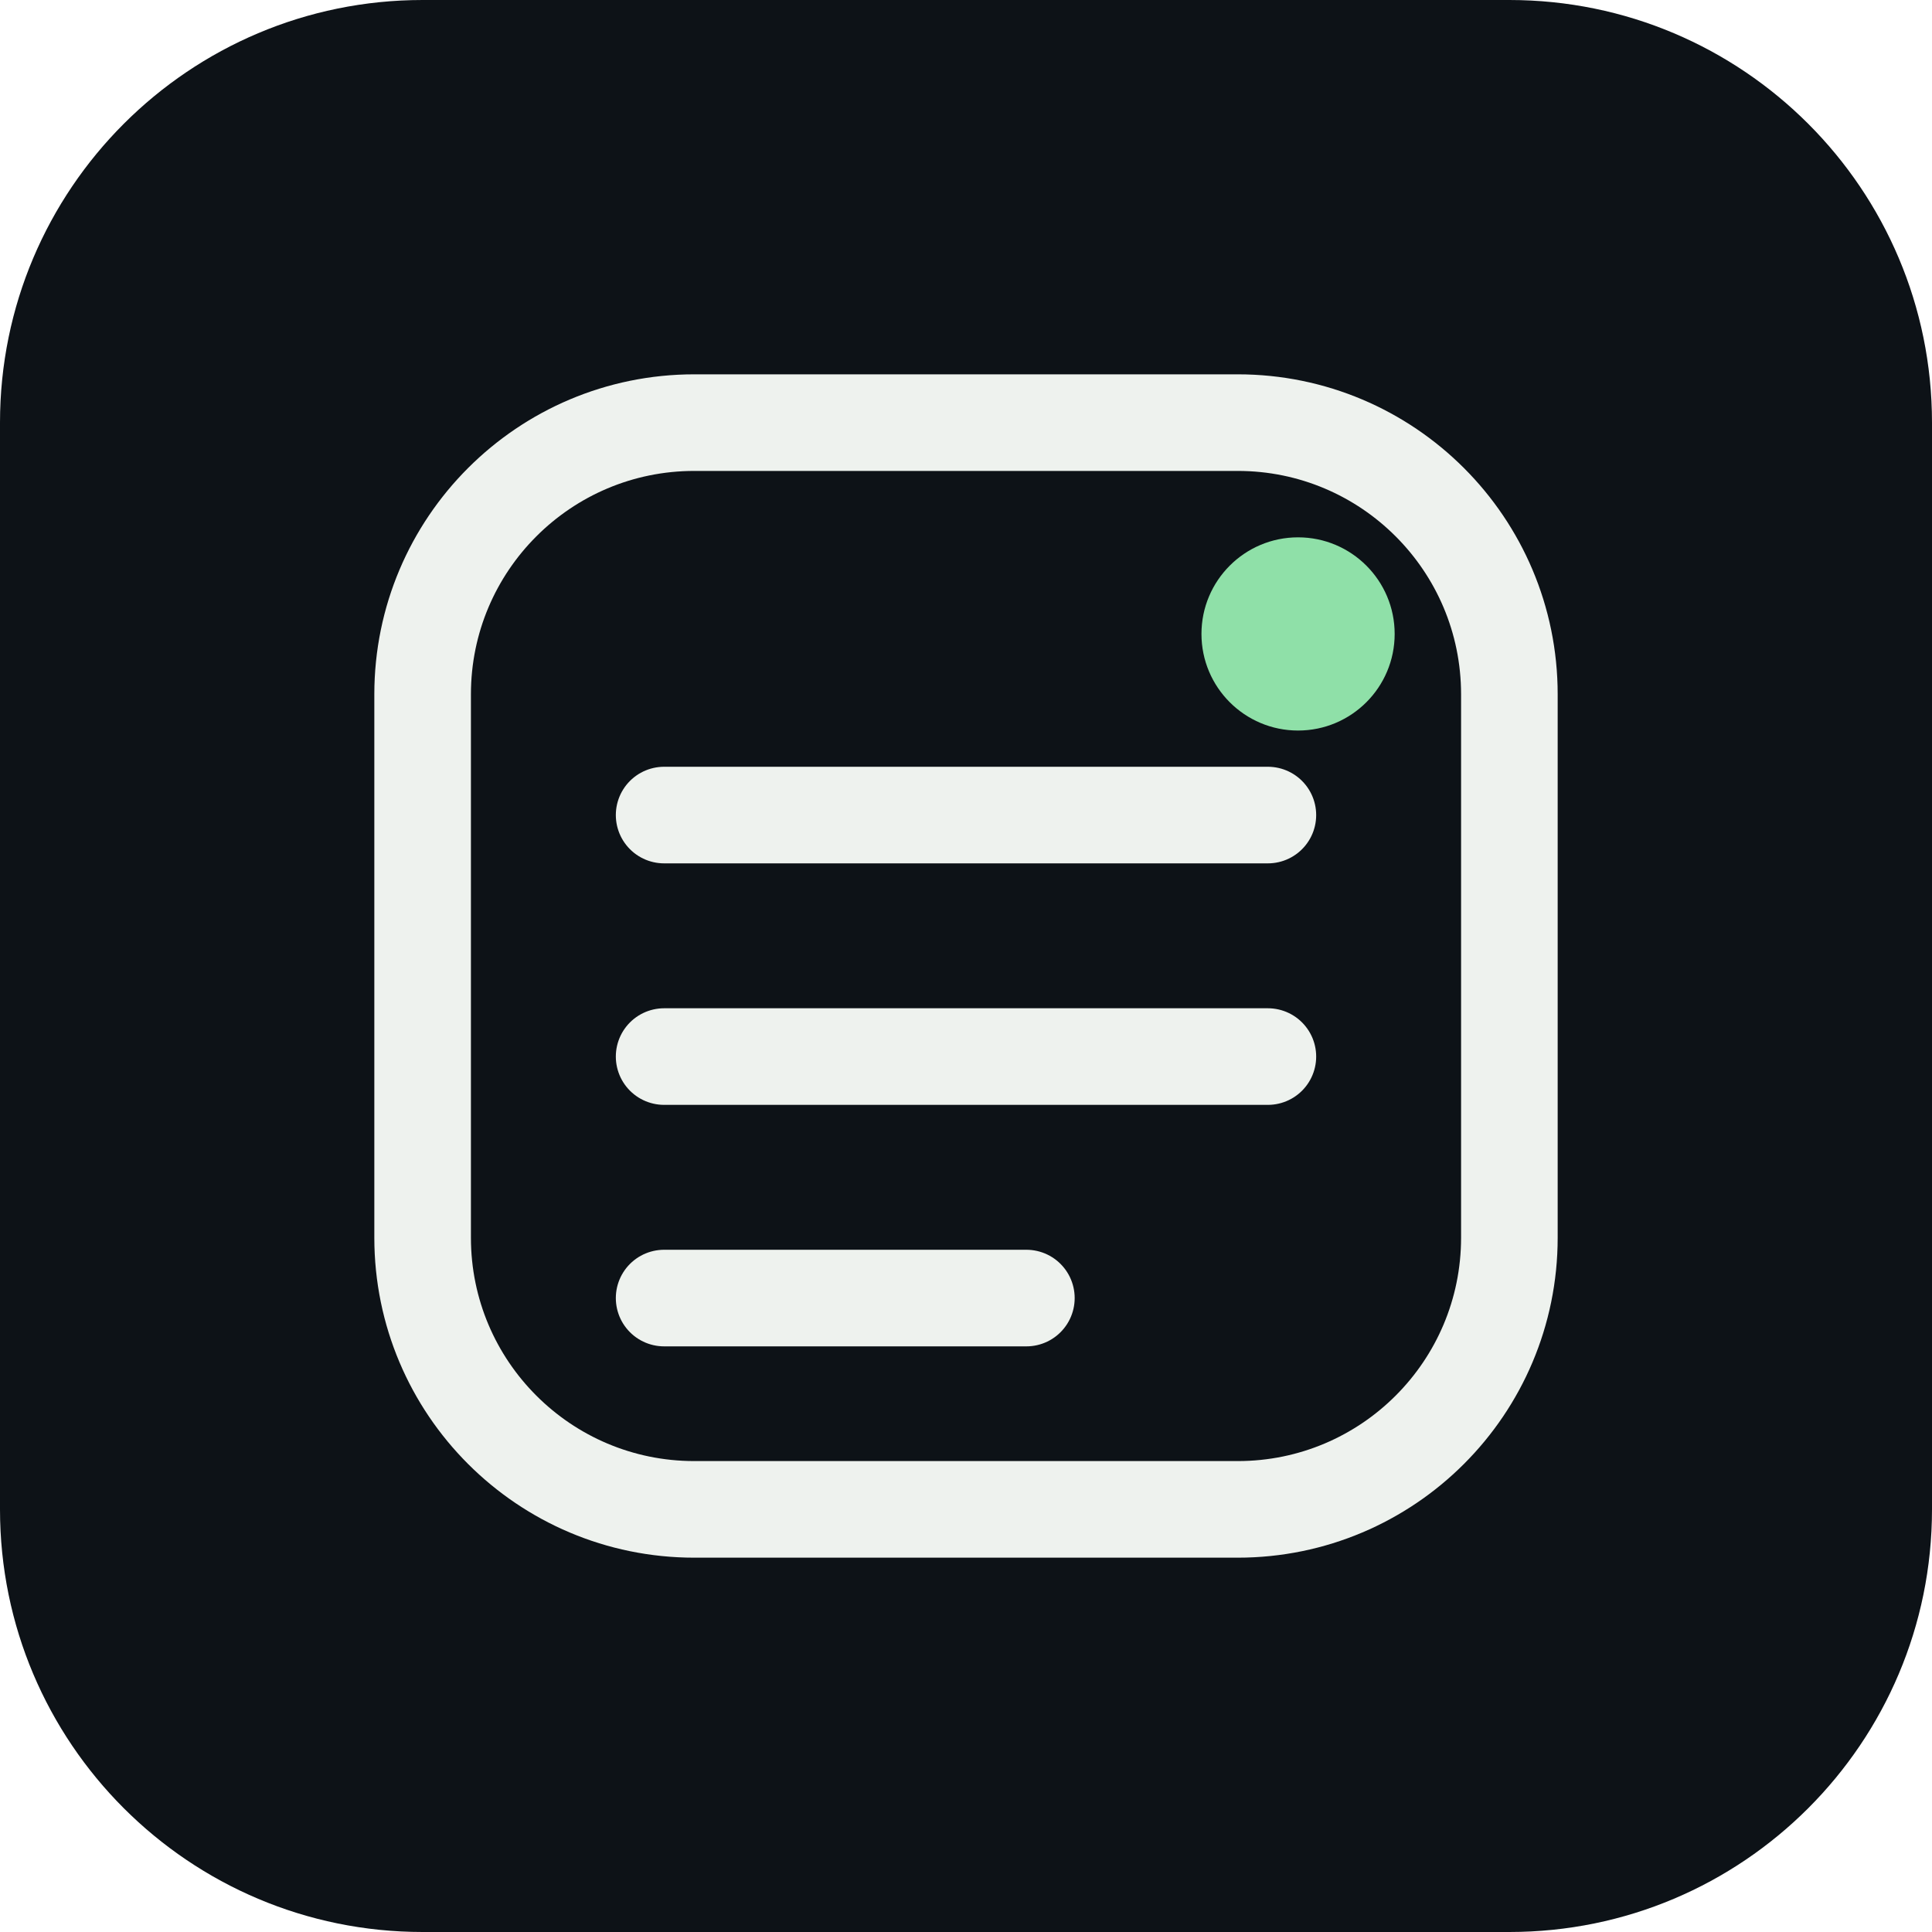
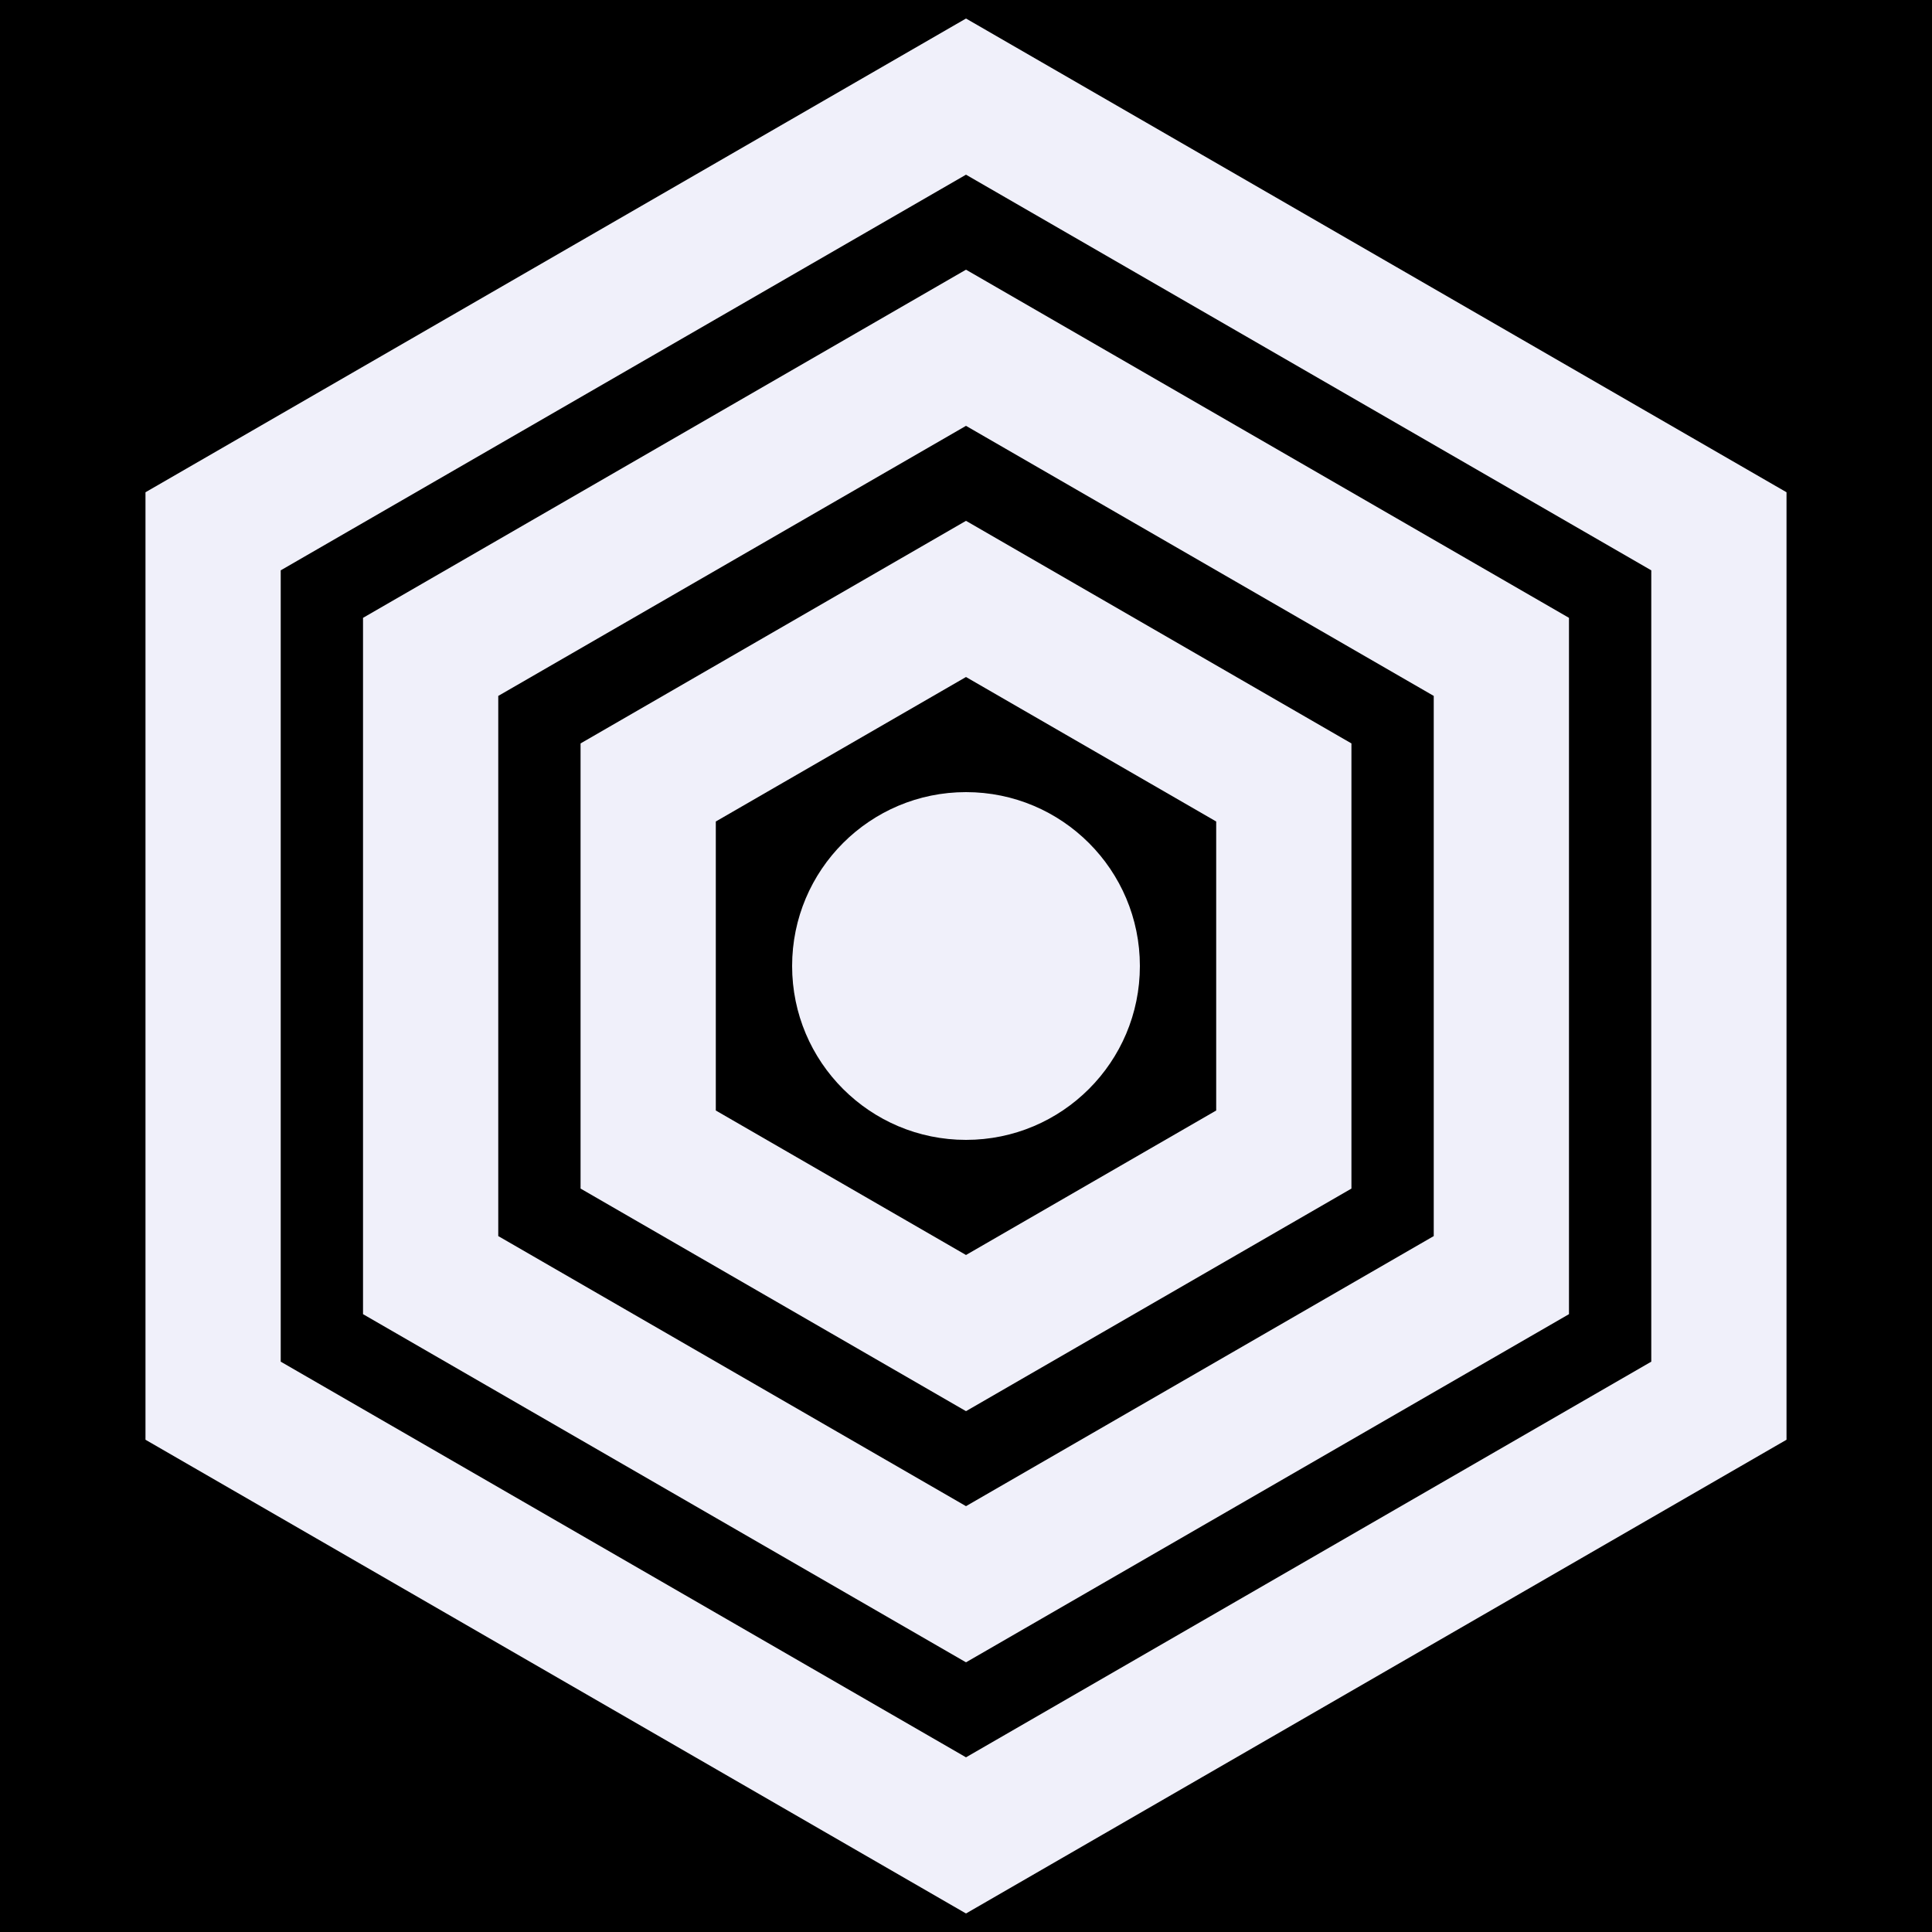
- <svg xmlns="http://www.w3.org/2000/svg" viewBox="0 0 64 64">
-   <rect width="64" height="64" rx="14" fill="#0d1217" />
-   <rect x="14" y="14" width="36" height="36" rx="9" fill="none" stroke="#eef2ee" stroke-width="3.2" />
-   <path d="M22 27h20M22 35h20M22 43h12" stroke="#eef2ee" stroke-width="3.2" stroke-linecap="round" />
-   <circle cx="43" cy="21" r="3.2" fill="#8fe0a8" />
+ <svg xmlns="http://www.w3.org/2000/svg" viewBox="0 0 100 100" width="512" height="512">
+   <rect width="100" height="100" fill="#000000" />
+   <g fill="none" stroke="#f0f0fa" stroke-width="7" stroke-linejoin="miter">
+     <polygon points="50,5 88.97,27.5 88.97,72.5 50,95 11.03,72.5 11.03,27.5" />
+     <polygon points="50,18 77.71,34 77.71,66 50,82 22.29,66 22.29,34" />
+     <polygon points="50,31 66.45,40.5 66.45,59.5 50,69 33.55,59.5 33.55,40.5" />
+   </g>
+   <circle cx="50" cy="50" r="9" fill="#f0f0fa" />
</svg>
